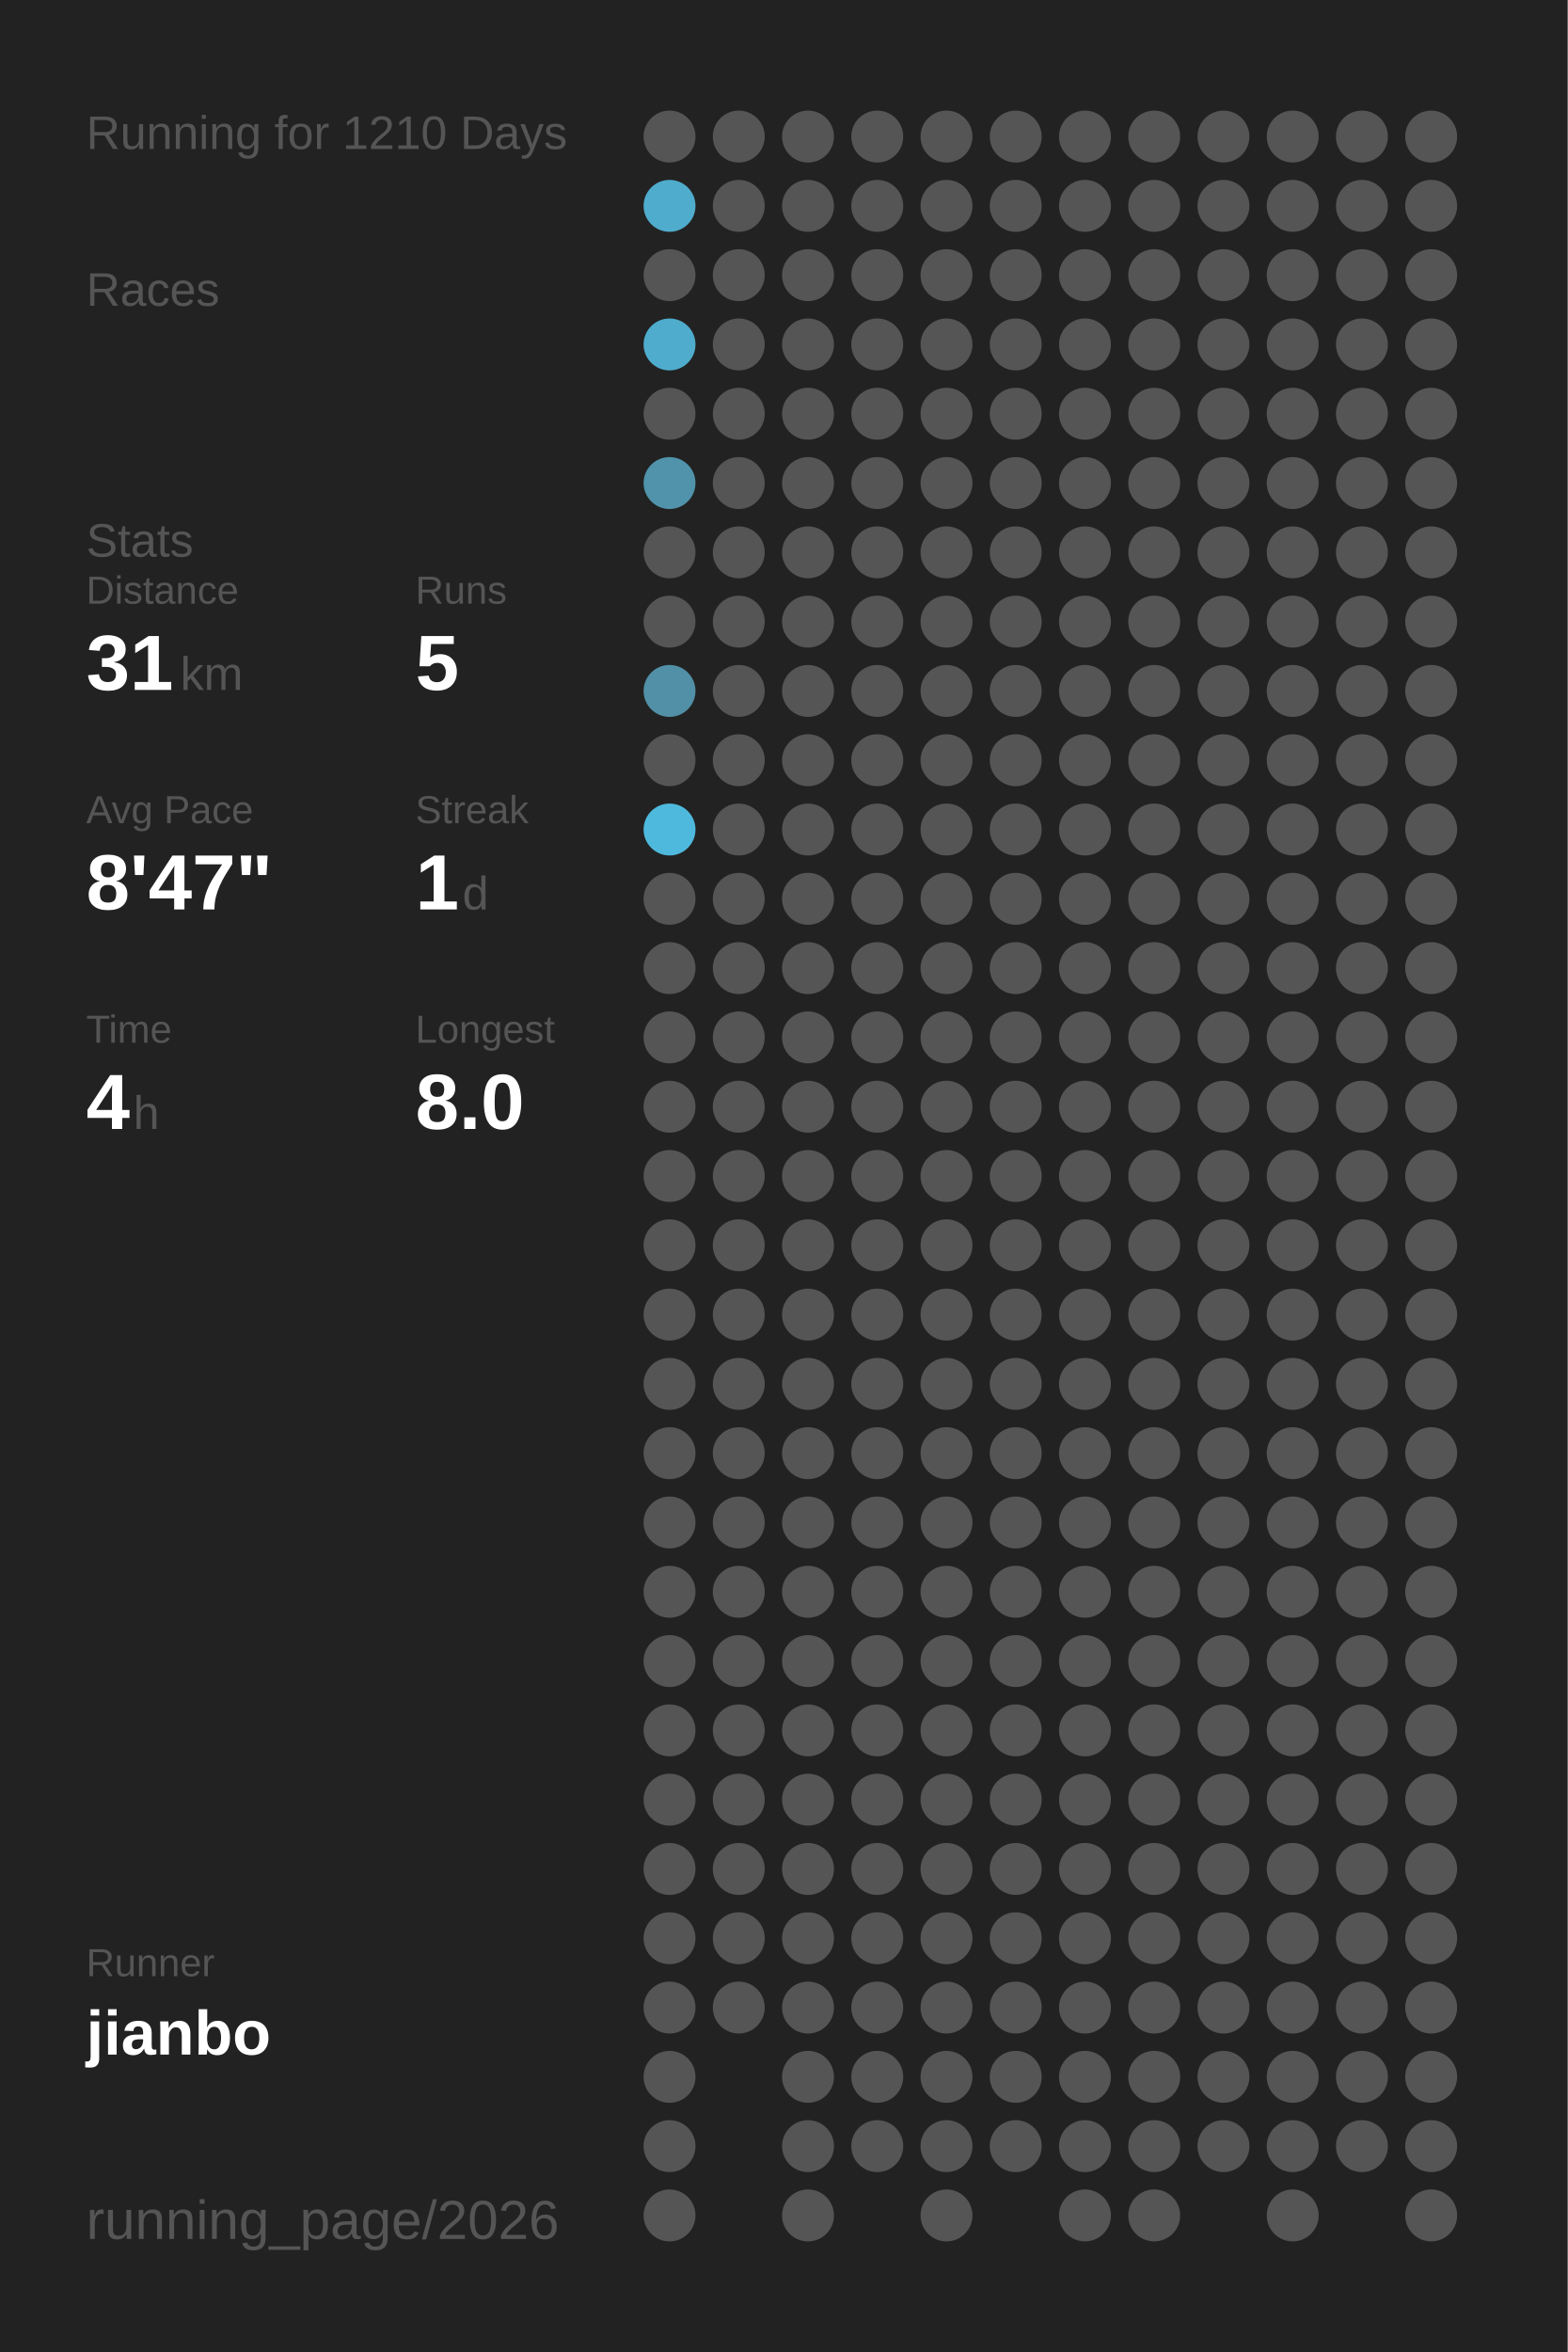
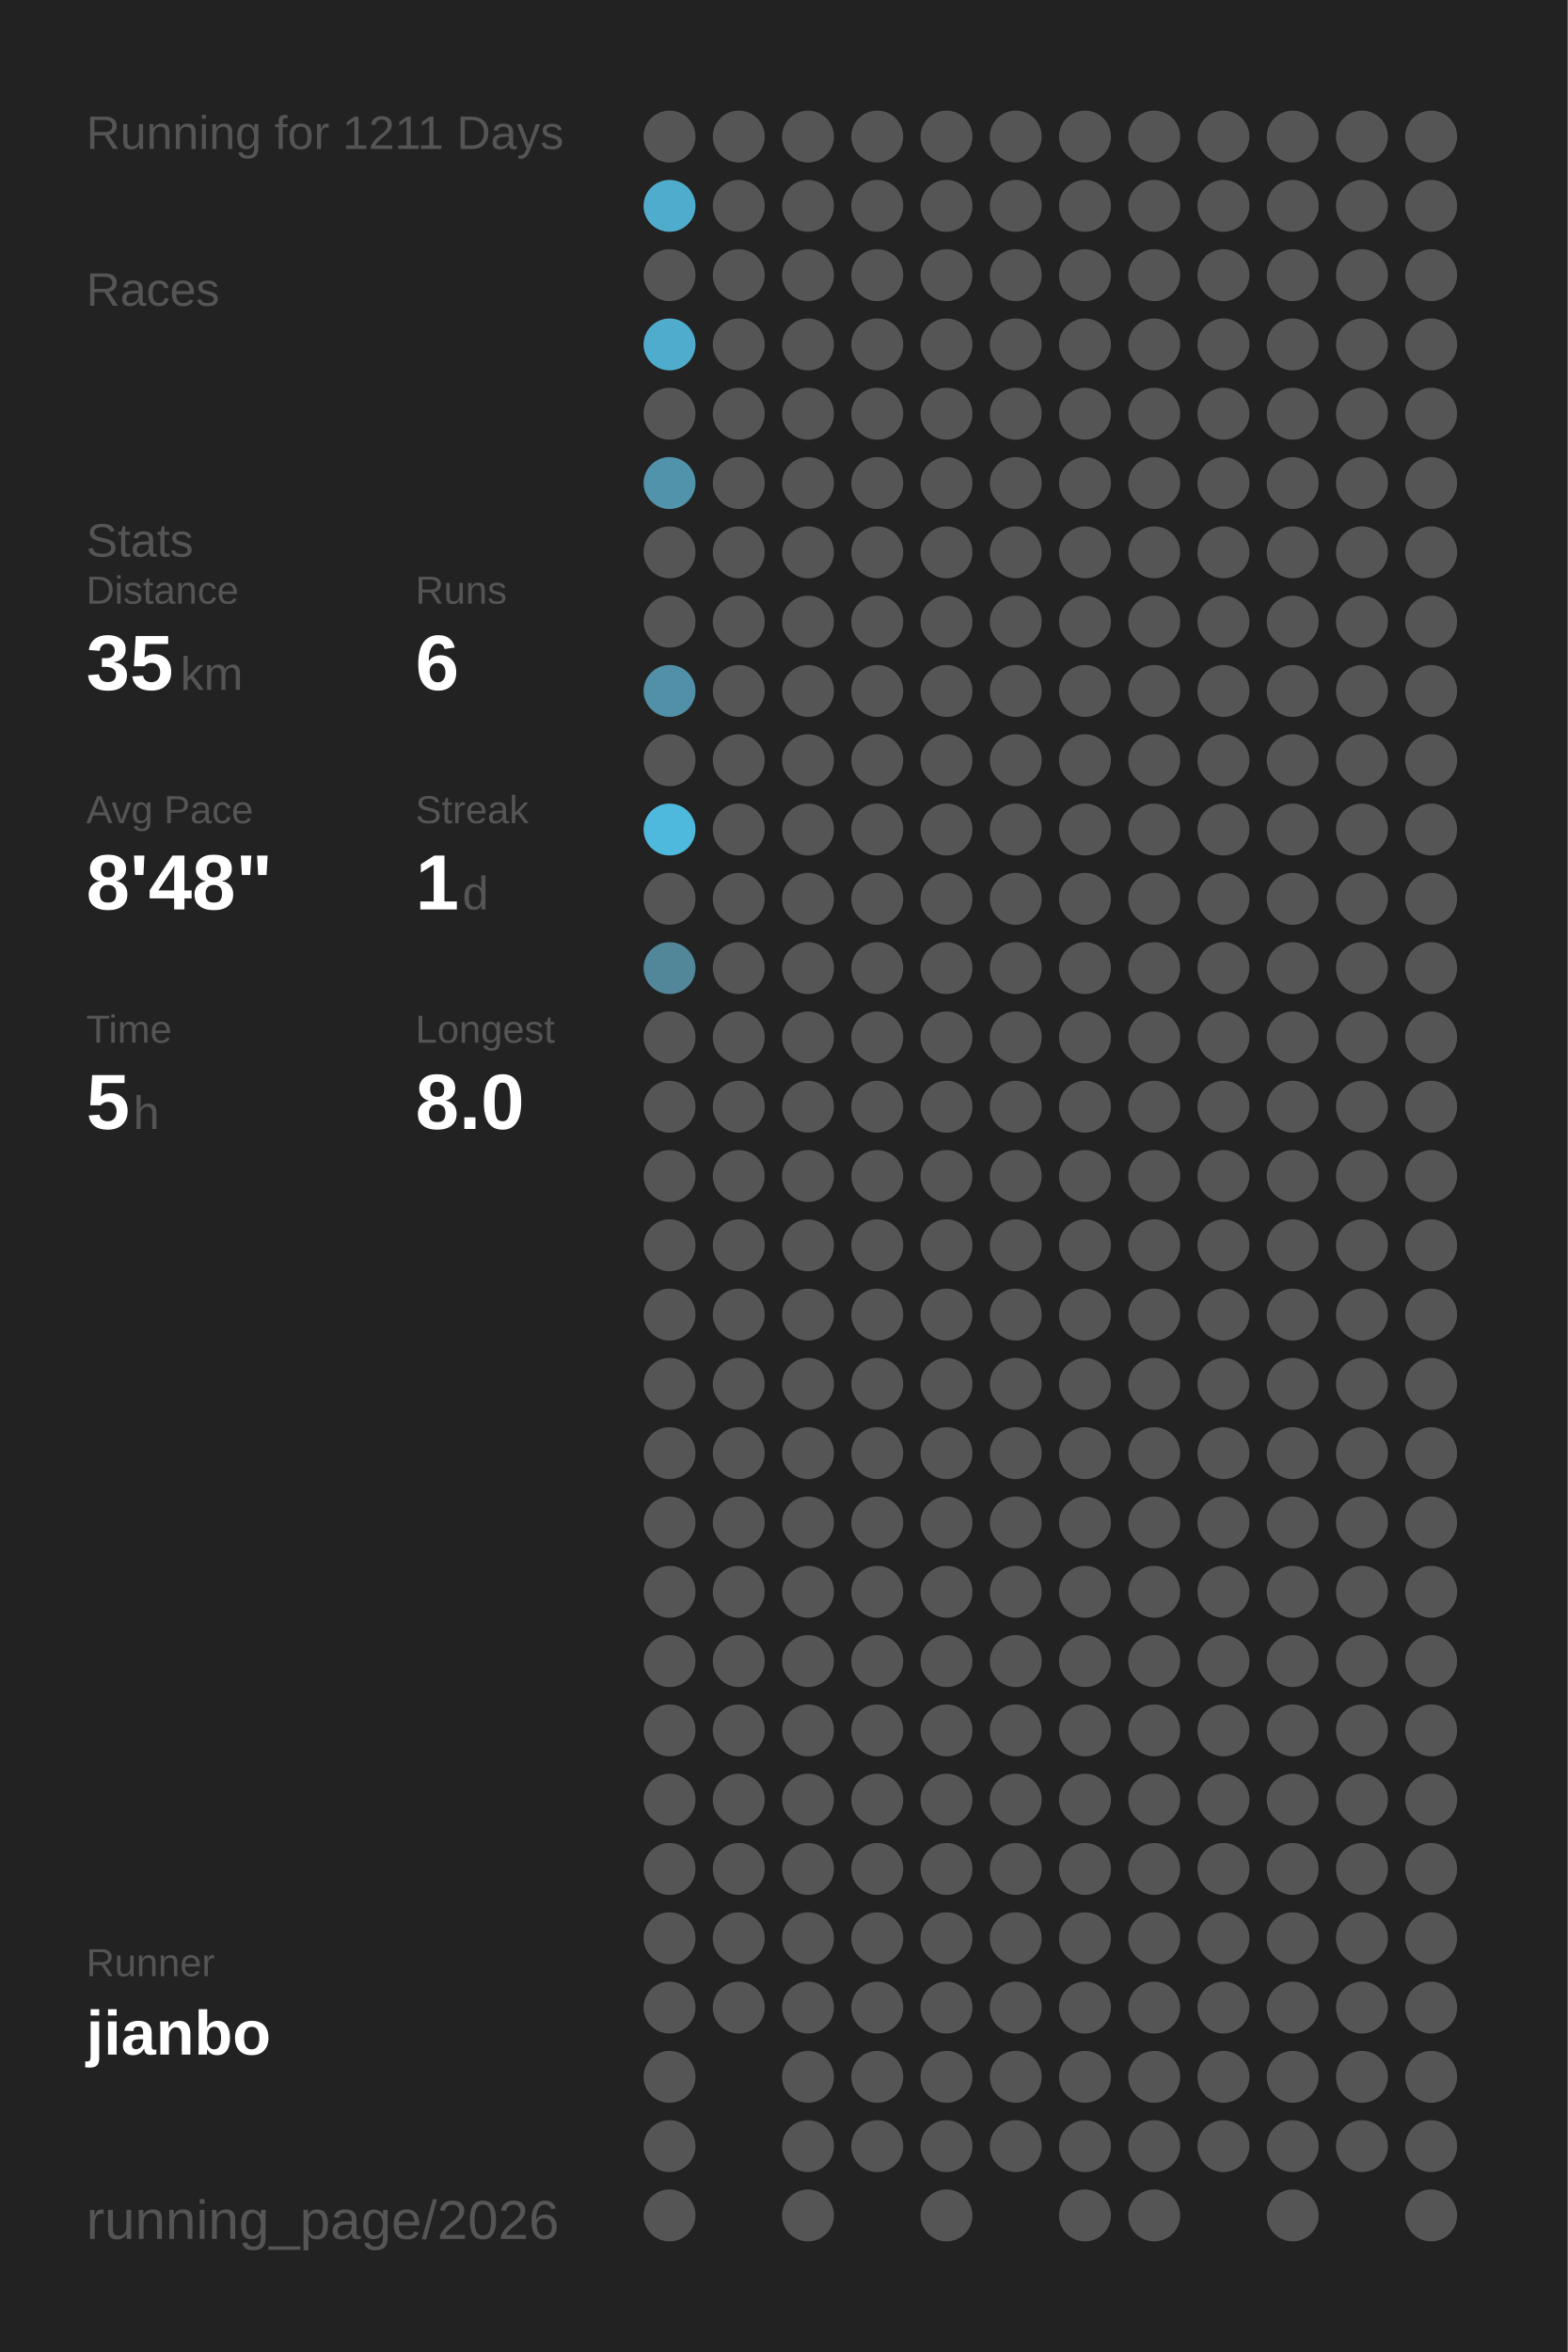
<svg xmlns="http://www.w3.org/2000/svg" baseProfile="full" height="300mm" version="1.1" viewBox="0,0,200,300" width="200mm">
  <defs />
  <rect fill="#222222" height="300" width="200" x="0" y="0" />
-   <text fill="#555555" style="font-size:6px; font-family:Arial;" x="11" y="19">Running for 1210 Days</text>
+   <text fill="#555555" style="font-size:6px; font-family:Arial;" x="11" y="19">Running for 1211 Days</text>
  <text fill="#555555" style="font-size:6px; font-family:Arial;" x="11" y="39">Races</text>
  <text fill="#555555" style="font-size:6px; font-family:Arial;" x="11" y="71">Stats</text>
  <text fill="#555555" style="font-size:5px; font-family:Arial;" x="11" y="77">Distance</text>
-   <text fill="#FFFFFF" style="font-size:10px; font-family:Arial; font-weight:bold;" x="11" y="88">31</text>
+   <text fill="#FFFFFF" style="font-size:10px; font-family:Arial; font-weight:bold;" x="11" y="88">35</text>
  <text fill="#555555" style="font-size:6px; font-family:Arial;" x="23" y="88">km</text>
  <text fill="#555555" style="font-size:5px; font-family:Arial;" x="53" y="77">Runs</text>
-   <text fill="#FFFFFF" style="font-size:10px; font-family:Arial; font-weight:bold;" x="53" y="88">5</text>
+   <text fill="#FFFFFF" style="font-size:10px; font-family:Arial; font-weight:bold;" x="53" y="88">6</text>
  <text fill="#555555" style="font-size:5px; font-family:Arial;" x="11" y="105">Avg Pace</text>
-   <text fill="#FFFFFF" style="font-size:10px; font-family:Arial; font-weight:bold;" x="11" y="116">8'47"</text>
+   <text fill="#FFFFFF" style="font-size:10px; font-family:Arial; font-weight:bold;" x="11" y="116">8'48"</text>
  <text fill="#555555" style="font-size:5px; font-family:Arial;" x="53" y="105">Streak</text>
  <text fill="#FFFFFF" style="font-size:10px; font-family:Arial; font-weight:bold;" x="53" y="116">1</text>
  <text fill="#555555" style="font-size:6px; font-family:Arial;" x="59" y="116">d</text>
  <text fill="#555555" style="font-size:5px; font-family:Arial;" x="11" y="133">Time</text>
-   <text fill="#FFFFFF" style="font-size:10px; font-family:Arial; font-weight:bold;" x="11" y="144">4</text>
+   <text fill="#FFFFFF" style="font-size:10px; font-family:Arial; font-weight:bold;" x="11" y="144">5</text>
  <text fill="#555555" style="font-size:6px; font-family:Arial;" x="17" y="144">h</text>
  <text fill="#555555" style="font-size:5px; font-family:Arial;" x="53" y="133">Longest</text>
  <text fill="#FFFFFF" style="font-size:10px; font-family:Arial; font-weight:bold;" x="53" y="144">8.0</text>
  <text fill="#555555" style="font-size:5px; font-family:Arial;" x="11" y="252.065">Runner</text>
  <text fill="#FFFFFF" style="font-size:8px; font-family:Arial; font-weight:bold;" x="11" y="262.065">jianbo</text>
  <text fill="#555555" style="font-size:7px; font-family:Arial;" x="11" y="285.581">running_page/2026</text>
  <circle cx="85.417" cy="17.419" fill="#555555" r="3.312" />
  <circle cx="85.417" cy="26.258" fill="#4faccc" r="3.312" />
  <circle cx="85.417" cy="35.097" fill="#555555" r="3.312" />
  <circle cx="85.417" cy="43.935" fill="#4faccc" r="3.312" />
  <circle cx="85.417" cy="52.774" fill="#555555" r="3.312" />
  <circle cx="85.417" cy="61.613" fill="#5093aa" r="3.312" />
  <circle cx="85.417" cy="70.452" fill="#555555" r="3.312" />
  <circle cx="85.417" cy="79.29" fill="#555555" r="3.312" />
  <circle cx="85.417" cy="88.129" fill="#5190a6" r="3.312" />
  <circle cx="85.417" cy="96.968" fill="#555555" r="3.312" />
  <circle cx="85.417" cy="105.806" fill="#4eb9dd" r="3.312" />
  <circle cx="85.417" cy="114.645" fill="#555555" r="3.312" />
-   <circle cx="85.417" cy="123.484" fill="#555555" r="3.312" />
+   <circle cx="85.417" cy="123.484" fill="#518799" r="3.312" />
  <circle cx="85.417" cy="132.323" fill="#555555" r="3.312" />
  <circle cx="85.417" cy="141.161" fill="#555555" r="3.312" />
  <circle cx="85.417" cy="150" fill="#555555" r="3.312" />
  <circle cx="85.417" cy="158.839" fill="#555555" r="3.312" />
  <circle cx="85.417" cy="167.677" fill="#555555" r="3.312" />
  <circle cx="85.417" cy="176.516" fill="#555555" r="3.312" />
  <circle cx="85.417" cy="185.355" fill="#555555" r="3.312" />
  <circle cx="85.417" cy="194.194" fill="#555555" r="3.312" />
  <circle cx="85.417" cy="203.032" fill="#555555" r="3.312" />
  <circle cx="85.417" cy="211.871" fill="#555555" r="3.312" />
  <circle cx="85.417" cy="220.71" fill="#555555" r="3.312" />
  <circle cx="85.417" cy="229.548" fill="#555555" r="3.312" />
  <circle cx="85.417" cy="238.387" fill="#555555" r="3.312" />
  <circle cx="85.417" cy="247.226" fill="#555555" r="3.312" />
  <circle cx="85.417" cy="256.065" fill="#555555" r="3.312" />
  <circle cx="85.417" cy="264.903" fill="#555555" r="3.312" />
  <circle cx="85.417" cy="273.742" fill="#555555" r="3.312" />
  <circle cx="85.417" cy="282.581" fill="#555555" r="3.312" />
  <circle cx="94.25" cy="17.419" fill="#555555" r="3.312" />
  <circle cx="94.25" cy="26.258" fill="#555555" r="3.312" />
  <circle cx="94.25" cy="35.097" fill="#555555" r="3.312" />
  <circle cx="94.25" cy="43.935" fill="#555555" r="3.312" />
  <circle cx="94.25" cy="52.774" fill="#555555" r="3.312" />
  <circle cx="94.25" cy="61.613" fill="#555555" r="3.312" />
  <circle cx="94.25" cy="70.452" fill="#555555" r="3.312" />
  <circle cx="94.25" cy="79.29" fill="#555555" r="3.312" />
  <circle cx="94.25" cy="88.129" fill="#555555" r="3.312" />
  <circle cx="94.25" cy="96.968" fill="#555555" r="3.312" />
  <circle cx="94.25" cy="105.806" fill="#555555" r="3.312" />
  <circle cx="94.25" cy="114.645" fill="#555555" r="3.312" />
  <circle cx="94.25" cy="123.484" fill="#555555" r="3.312" />
  <circle cx="94.25" cy="132.323" fill="#555555" r="3.312" />
  <circle cx="94.25" cy="141.161" fill="#555555" r="3.312" />
  <circle cx="94.25" cy="150" fill="#555555" r="3.312" />
  <circle cx="94.25" cy="158.839" fill="#555555" r="3.312" />
  <circle cx="94.25" cy="167.677" fill="#555555" r="3.312" />
  <circle cx="94.25" cy="176.516" fill="#555555" r="3.312" />
  <circle cx="94.25" cy="185.355" fill="#555555" r="3.312" />
  <circle cx="94.25" cy="194.194" fill="#555555" r="3.312" />
  <circle cx="94.25" cy="203.032" fill="#555555" r="3.312" />
  <circle cx="94.25" cy="211.871" fill="#555555" r="3.312" />
  <circle cx="94.25" cy="220.71" fill="#555555" r="3.312" />
  <circle cx="94.25" cy="229.548" fill="#555555" r="3.312" />
  <circle cx="94.25" cy="238.387" fill="#555555" r="3.312" />
  <circle cx="94.25" cy="247.226" fill="#555555" r="3.312" />
  <circle cx="94.25" cy="256.065" fill="#555555" r="3.312" />
  <circle cx="103.083" cy="17.419" fill="#555555" r="3.312" />
  <circle cx="103.083" cy="26.258" fill="#555555" r="3.312" />
  <circle cx="103.083" cy="35.097" fill="#555555" r="3.312" />
  <circle cx="103.083" cy="43.935" fill="#555555" r="3.312" />
  <circle cx="103.083" cy="52.774" fill="#555555" r="3.312" />
  <circle cx="103.083" cy="61.613" fill="#555555" r="3.312" />
  <circle cx="103.083" cy="70.452" fill="#555555" r="3.312" />
  <circle cx="103.083" cy="79.29" fill="#555555" r="3.312" />
  <circle cx="103.083" cy="88.129" fill="#555555" r="3.312" />
  <circle cx="103.083" cy="96.968" fill="#555555" r="3.312" />
  <circle cx="103.083" cy="105.806" fill="#555555" r="3.312" />
  <circle cx="103.083" cy="114.645" fill="#555555" r="3.312" />
  <circle cx="103.083" cy="123.484" fill="#555555" r="3.312" />
  <circle cx="103.083" cy="132.323" fill="#555555" r="3.312" />
  <circle cx="103.083" cy="141.161" fill="#555555" r="3.312" />
  <circle cx="103.083" cy="150" fill="#555555" r="3.312" />
  <circle cx="103.083" cy="158.839" fill="#555555" r="3.312" />
  <circle cx="103.083" cy="167.677" fill="#555555" r="3.312" />
  <circle cx="103.083" cy="176.516" fill="#555555" r="3.312" />
  <circle cx="103.083" cy="185.355" fill="#555555" r="3.312" />
  <circle cx="103.083" cy="194.194" fill="#555555" r="3.312" />
  <circle cx="103.083" cy="203.032" fill="#555555" r="3.312" />
  <circle cx="103.083" cy="211.871" fill="#555555" r="3.312" />
  <circle cx="103.083" cy="220.71" fill="#555555" r="3.312" />
  <circle cx="103.083" cy="229.548" fill="#555555" r="3.312" />
  <circle cx="103.083" cy="238.387" fill="#555555" r="3.312" />
  <circle cx="103.083" cy="247.226" fill="#555555" r="3.312" />
  <circle cx="103.083" cy="256.065" fill="#555555" r="3.312" />
  <circle cx="103.083" cy="264.903" fill="#555555" r="3.312" />
  <circle cx="103.083" cy="273.742" fill="#555555" r="3.312" />
  <circle cx="103.083" cy="282.581" fill="#555555" r="3.312" />
  <circle cx="111.917" cy="17.419" fill="#555555" r="3.312" />
  <circle cx="111.917" cy="26.258" fill="#555555" r="3.312" />
  <circle cx="111.917" cy="35.097" fill="#555555" r="3.312" />
  <circle cx="111.917" cy="43.935" fill="#555555" r="3.312" />
  <circle cx="111.917" cy="52.774" fill="#555555" r="3.312" />
  <circle cx="111.917" cy="61.613" fill="#555555" r="3.312" />
  <circle cx="111.917" cy="70.452" fill="#555555" r="3.312" />
  <circle cx="111.917" cy="79.29" fill="#555555" r="3.312" />
  <circle cx="111.917" cy="88.129" fill="#555555" r="3.312" />
  <circle cx="111.917" cy="96.968" fill="#555555" r="3.312" />
  <circle cx="111.917" cy="105.806" fill="#555555" r="3.312" />
  <circle cx="111.917" cy="114.645" fill="#555555" r="3.312" />
  <circle cx="111.917" cy="123.484" fill="#555555" r="3.312" />
  <circle cx="111.917" cy="132.323" fill="#555555" r="3.312" />
  <circle cx="111.917" cy="141.161" fill="#555555" r="3.312" />
  <circle cx="111.917" cy="150" fill="#555555" r="3.312" />
  <circle cx="111.917" cy="158.839" fill="#555555" r="3.312" />
  <circle cx="111.917" cy="167.677" fill="#555555" r="3.312" />
  <circle cx="111.917" cy="176.516" fill="#555555" r="3.312" />
  <circle cx="111.917" cy="185.355" fill="#555555" r="3.312" />
  <circle cx="111.917" cy="194.194" fill="#555555" r="3.312" />
  <circle cx="111.917" cy="203.032" fill="#555555" r="3.312" />
  <circle cx="111.917" cy="211.871" fill="#555555" r="3.312" />
  <circle cx="111.917" cy="220.71" fill="#555555" r="3.312" />
  <circle cx="111.917" cy="229.548" fill="#555555" r="3.312" />
  <circle cx="111.917" cy="238.387" fill="#555555" r="3.312" />
  <circle cx="111.917" cy="247.226" fill="#555555" r="3.312" />
  <circle cx="111.917" cy="256.065" fill="#555555" r="3.312" />
  <circle cx="111.917" cy="264.903" fill="#555555" r="3.312" />
  <circle cx="111.917" cy="273.742" fill="#555555" r="3.312" />
  <circle cx="120.75" cy="17.419" fill="#555555" r="3.312" />
  <circle cx="120.75" cy="26.258" fill="#555555" r="3.312" />
  <circle cx="120.75" cy="35.097" fill="#555555" r="3.312" />
  <circle cx="120.75" cy="43.935" fill="#555555" r="3.312" />
  <circle cx="120.75" cy="52.774" fill="#555555" r="3.312" />
  <circle cx="120.75" cy="61.613" fill="#555555" r="3.312" />
  <circle cx="120.75" cy="70.452" fill="#555555" r="3.312" />
  <circle cx="120.75" cy="79.29" fill="#555555" r="3.312" />
  <circle cx="120.75" cy="88.129" fill="#555555" r="3.312" />
  <circle cx="120.75" cy="96.968" fill="#555555" r="3.312" />
  <circle cx="120.75" cy="105.806" fill="#555555" r="3.312" />
  <circle cx="120.75" cy="114.645" fill="#555555" r="3.312" />
  <circle cx="120.75" cy="123.484" fill="#555555" r="3.312" />
  <circle cx="120.75" cy="132.323" fill="#555555" r="3.312" />
  <circle cx="120.75" cy="141.161" fill="#555555" r="3.312" />
  <circle cx="120.75" cy="150" fill="#555555" r="3.312" />
  <circle cx="120.75" cy="158.839" fill="#555555" r="3.312" />
  <circle cx="120.75" cy="167.677" fill="#555555" r="3.312" />
  <circle cx="120.75" cy="176.516" fill="#555555" r="3.312" />
  <circle cx="120.75" cy="185.355" fill="#555555" r="3.312" />
  <circle cx="120.75" cy="194.194" fill="#555555" r="3.312" />
  <circle cx="120.75" cy="203.032" fill="#555555" r="3.312" />
  <circle cx="120.75" cy="211.871" fill="#555555" r="3.312" />
  <circle cx="120.75" cy="220.71" fill="#555555" r="3.312" />
  <circle cx="120.75" cy="229.548" fill="#555555" r="3.312" />
  <circle cx="120.75" cy="238.387" fill="#555555" r="3.312" />
  <circle cx="120.75" cy="247.226" fill="#555555" r="3.312" />
  <circle cx="120.75" cy="256.065" fill="#555555" r="3.312" />
  <circle cx="120.75" cy="264.903" fill="#555555" r="3.312" />
  <circle cx="120.75" cy="273.742" fill="#555555" r="3.312" />
  <circle cx="120.75" cy="282.581" fill="#555555" r="3.312" />
  <circle cx="129.583" cy="17.419" fill="#555555" r="3.312" />
  <circle cx="129.583" cy="26.258" fill="#555555" r="3.312" />
  <circle cx="129.583" cy="35.097" fill="#555555" r="3.312" />
  <circle cx="129.583" cy="43.935" fill="#555555" r="3.312" />
  <circle cx="129.583" cy="52.774" fill="#555555" r="3.312" />
  <circle cx="129.583" cy="61.613" fill="#555555" r="3.312" />
  <circle cx="129.583" cy="70.452" fill="#555555" r="3.312" />
  <circle cx="129.583" cy="79.29" fill="#555555" r="3.312" />
  <circle cx="129.583" cy="88.129" fill="#555555" r="3.312" />
  <circle cx="129.583" cy="96.968" fill="#555555" r="3.312" />
  <circle cx="129.583" cy="105.806" fill="#555555" r="3.312" />
  <circle cx="129.583" cy="114.645" fill="#555555" r="3.312" />
  <circle cx="129.583" cy="123.484" fill="#555555" r="3.312" />
  <circle cx="129.583" cy="132.323" fill="#555555" r="3.312" />
  <circle cx="129.583" cy="141.161" fill="#555555" r="3.312" />
  <circle cx="129.583" cy="150" fill="#555555" r="3.312" />
  <circle cx="129.583" cy="158.839" fill="#555555" r="3.312" />
  <circle cx="129.583" cy="167.677" fill="#555555" r="3.312" />
  <circle cx="129.583" cy="176.516" fill="#555555" r="3.312" />
  <circle cx="129.583" cy="185.355" fill="#555555" r="3.312" />
  <circle cx="129.583" cy="194.194" fill="#555555" r="3.312" />
  <circle cx="129.583" cy="203.032" fill="#555555" r="3.312" />
  <circle cx="129.583" cy="211.871" fill="#555555" r="3.312" />
  <circle cx="129.583" cy="220.71" fill="#555555" r="3.312" />
  <circle cx="129.583" cy="229.548" fill="#555555" r="3.312" />
  <circle cx="129.583" cy="238.387" fill="#555555" r="3.312" />
  <circle cx="129.583" cy="247.226" fill="#555555" r="3.312" />
  <circle cx="129.583" cy="256.065" fill="#555555" r="3.312" />
  <circle cx="129.583" cy="264.903" fill="#555555" r="3.312" />
  <circle cx="129.583" cy="273.742" fill="#555555" r="3.312" />
  <circle cx="138.417" cy="17.419" fill="#555555" r="3.312" />
  <circle cx="138.417" cy="26.258" fill="#555555" r="3.312" />
  <circle cx="138.417" cy="35.097" fill="#555555" r="3.312" />
  <circle cx="138.417" cy="43.935" fill="#555555" r="3.312" />
  <circle cx="138.417" cy="52.774" fill="#555555" r="3.312" />
  <circle cx="138.417" cy="61.613" fill="#555555" r="3.312" />
  <circle cx="138.417" cy="70.452" fill="#555555" r="3.312" />
  <circle cx="138.417" cy="79.29" fill="#555555" r="3.312" />
  <circle cx="138.417" cy="88.129" fill="#555555" r="3.312" />
  <circle cx="138.417" cy="96.968" fill="#555555" r="3.312" />
  <circle cx="138.417" cy="105.806" fill="#555555" r="3.312" />
  <circle cx="138.417" cy="114.645" fill="#555555" r="3.312" />
  <circle cx="138.417" cy="123.484" fill="#555555" r="3.312" />
  <circle cx="138.417" cy="132.323" fill="#555555" r="3.312" />
  <circle cx="138.417" cy="141.161" fill="#555555" r="3.312" />
  <circle cx="138.417" cy="150" fill="#555555" r="3.312" />
  <circle cx="138.417" cy="158.839" fill="#555555" r="3.312" />
  <circle cx="138.417" cy="167.677" fill="#555555" r="3.312" />
  <circle cx="138.417" cy="176.516" fill="#555555" r="3.312" />
  <circle cx="138.417" cy="185.355" fill="#555555" r="3.312" />
  <circle cx="138.417" cy="194.194" fill="#555555" r="3.312" />
  <circle cx="138.417" cy="203.032" fill="#555555" r="3.312" />
  <circle cx="138.417" cy="211.871" fill="#555555" r="3.312" />
  <circle cx="138.417" cy="220.71" fill="#555555" r="3.312" />
  <circle cx="138.417" cy="229.548" fill="#555555" r="3.312" />
  <circle cx="138.417" cy="238.387" fill="#555555" r="3.312" />
  <circle cx="138.417" cy="247.226" fill="#555555" r="3.312" />
  <circle cx="138.417" cy="256.065" fill="#555555" r="3.312" />
  <circle cx="138.417" cy="264.903" fill="#555555" r="3.312" />
  <circle cx="138.417" cy="273.742" fill="#555555" r="3.312" />
  <circle cx="138.417" cy="282.581" fill="#555555" r="3.312" />
  <circle cx="147.25" cy="17.419" fill="#555555" r="3.312" />
  <circle cx="147.25" cy="26.258" fill="#555555" r="3.312" />
  <circle cx="147.25" cy="35.097" fill="#555555" r="3.312" />
  <circle cx="147.25" cy="43.935" fill="#555555" r="3.312" />
  <circle cx="147.25" cy="52.774" fill="#555555" r="3.312" />
  <circle cx="147.25" cy="61.613" fill="#555555" r="3.312" />
  <circle cx="147.25" cy="70.452" fill="#555555" r="3.312" />
  <circle cx="147.25" cy="79.29" fill="#555555" r="3.312" />
  <circle cx="147.25" cy="88.129" fill="#555555" r="3.312" />
  <circle cx="147.25" cy="96.968" fill="#555555" r="3.312" />
  <circle cx="147.25" cy="105.806" fill="#555555" r="3.312" />
  <circle cx="147.25" cy="114.645" fill="#555555" r="3.312" />
  <circle cx="147.25" cy="123.484" fill="#555555" r="3.312" />
  <circle cx="147.25" cy="132.323" fill="#555555" r="3.312" />
  <circle cx="147.25" cy="141.161" fill="#555555" r="3.312" />
  <circle cx="147.25" cy="150" fill="#555555" r="3.312" />
  <circle cx="147.25" cy="158.839" fill="#555555" r="3.312" />
  <circle cx="147.25" cy="167.677" fill="#555555" r="3.312" />
  <circle cx="147.25" cy="176.516" fill="#555555" r="3.312" />
  <circle cx="147.25" cy="185.355" fill="#555555" r="3.312" />
  <circle cx="147.25" cy="194.194" fill="#555555" r="3.312" />
  <circle cx="147.25" cy="203.032" fill="#555555" r="3.312" />
  <circle cx="147.25" cy="211.871" fill="#555555" r="3.312" />
  <circle cx="147.25" cy="220.71" fill="#555555" r="3.312" />
  <circle cx="147.25" cy="229.548" fill="#555555" r="3.312" />
  <circle cx="147.25" cy="238.387" fill="#555555" r="3.312" />
  <circle cx="147.25" cy="247.226" fill="#555555" r="3.312" />
  <circle cx="147.25" cy="256.065" fill="#555555" r="3.312" />
  <circle cx="147.25" cy="264.903" fill="#555555" r="3.312" />
  <circle cx="147.25" cy="273.742" fill="#555555" r="3.312" />
  <circle cx="147.25" cy="282.581" fill="#555555" r="3.312" />
  <circle cx="156.083" cy="17.419" fill="#555555" r="3.312" />
  <circle cx="156.083" cy="26.258" fill="#555555" r="3.312" />
  <circle cx="156.083" cy="35.097" fill="#555555" r="3.312" />
  <circle cx="156.083" cy="43.935" fill="#555555" r="3.312" />
  <circle cx="156.083" cy="52.774" fill="#555555" r="3.312" />
  <circle cx="156.083" cy="61.613" fill="#555555" r="3.312" />
  <circle cx="156.083" cy="70.452" fill="#555555" r="3.312" />
  <circle cx="156.083" cy="79.29" fill="#555555" r="3.312" />
  <circle cx="156.083" cy="88.129" fill="#555555" r="3.312" />
  <circle cx="156.083" cy="96.968" fill="#555555" r="3.312" />
  <circle cx="156.083" cy="105.806" fill="#555555" r="3.312" />
  <circle cx="156.083" cy="114.645" fill="#555555" r="3.312" />
  <circle cx="156.083" cy="123.484" fill="#555555" r="3.312" />
  <circle cx="156.083" cy="132.323" fill="#555555" r="3.312" />
  <circle cx="156.083" cy="141.161" fill="#555555" r="3.312" />
  <circle cx="156.083" cy="150" fill="#555555" r="3.312" />
  <circle cx="156.083" cy="158.839" fill="#555555" r="3.312" />
  <circle cx="156.083" cy="167.677" fill="#555555" r="3.312" />
  <circle cx="156.083" cy="176.516" fill="#555555" r="3.312" />
  <circle cx="156.083" cy="185.355" fill="#555555" r="3.312" />
  <circle cx="156.083" cy="194.194" fill="#555555" r="3.312" />
  <circle cx="156.083" cy="203.032" fill="#555555" r="3.312" />
  <circle cx="156.083" cy="211.871" fill="#555555" r="3.312" />
  <circle cx="156.083" cy="220.71" fill="#555555" r="3.312" />
  <circle cx="156.083" cy="229.548" fill="#555555" r="3.312" />
  <circle cx="156.083" cy="238.387" fill="#555555" r="3.312" />
  <circle cx="156.083" cy="247.226" fill="#555555" r="3.312" />
  <circle cx="156.083" cy="256.065" fill="#555555" r="3.312" />
  <circle cx="156.083" cy="264.903" fill="#555555" r="3.312" />
  <circle cx="156.083" cy="273.742" fill="#555555" r="3.312" />
  <circle cx="164.917" cy="17.419" fill="#555555" r="3.312" />
  <circle cx="164.917" cy="26.258" fill="#555555" r="3.312" />
  <circle cx="164.917" cy="35.097" fill="#555555" r="3.312" />
  <circle cx="164.917" cy="43.935" fill="#555555" r="3.312" />
  <circle cx="164.917" cy="52.774" fill="#555555" r="3.312" />
  <circle cx="164.917" cy="61.613" fill="#555555" r="3.312" />
  <circle cx="164.917" cy="70.452" fill="#555555" r="3.312" />
  <circle cx="164.917" cy="79.29" fill="#555555" r="3.312" />
  <circle cx="164.917" cy="88.129" fill="#555555" r="3.312" />
  <circle cx="164.917" cy="96.968" fill="#555555" r="3.312" />
  <circle cx="164.917" cy="105.806" fill="#555555" r="3.312" />
  <circle cx="164.917" cy="114.645" fill="#555555" r="3.312" />
  <circle cx="164.917" cy="123.484" fill="#555555" r="3.312" />
  <circle cx="164.917" cy="132.323" fill="#555555" r="3.312" />
  <circle cx="164.917" cy="141.161" fill="#555555" r="3.312" />
  <circle cx="164.917" cy="150" fill="#555555" r="3.312" />
  <circle cx="164.917" cy="158.839" fill="#555555" r="3.312" />
  <circle cx="164.917" cy="167.677" fill="#555555" r="3.312" />
  <circle cx="164.917" cy="176.516" fill="#555555" r="3.312" />
  <circle cx="164.917" cy="185.355" fill="#555555" r="3.312" />
  <circle cx="164.917" cy="194.194" fill="#555555" r="3.312" />
  <circle cx="164.917" cy="203.032" fill="#555555" r="3.312" />
  <circle cx="164.917" cy="211.871" fill="#555555" r="3.312" />
  <circle cx="164.917" cy="220.71" fill="#555555" r="3.312" />
  <circle cx="164.917" cy="229.548" fill="#555555" r="3.312" />
  <circle cx="164.917" cy="238.387" fill="#555555" r="3.312" />
  <circle cx="164.917" cy="247.226" fill="#555555" r="3.312" />
  <circle cx="164.917" cy="256.065" fill="#555555" r="3.312" />
  <circle cx="164.917" cy="264.903" fill="#555555" r="3.312" />
  <circle cx="164.917" cy="273.742" fill="#555555" r="3.312" />
  <circle cx="164.917" cy="282.581" fill="#555555" r="3.312" />
  <circle cx="173.75" cy="17.419" fill="#555555" r="3.312" />
  <circle cx="173.75" cy="26.258" fill="#555555" r="3.312" />
  <circle cx="173.75" cy="35.097" fill="#555555" r="3.312" />
  <circle cx="173.75" cy="43.935" fill="#555555" r="3.312" />
  <circle cx="173.75" cy="52.774" fill="#555555" r="3.312" />
  <circle cx="173.75" cy="61.613" fill="#555555" r="3.312" />
  <circle cx="173.75" cy="70.452" fill="#555555" r="3.312" />
  <circle cx="173.75" cy="79.29" fill="#555555" r="3.312" />
  <circle cx="173.75" cy="88.129" fill="#555555" r="3.312" />
  <circle cx="173.75" cy="96.968" fill="#555555" r="3.312" />
  <circle cx="173.75" cy="105.806" fill="#555555" r="3.312" />
  <circle cx="173.75" cy="114.645" fill="#555555" r="3.312" />
  <circle cx="173.75" cy="123.484" fill="#555555" r="3.312" />
  <circle cx="173.75" cy="132.323" fill="#555555" r="3.312" />
  <circle cx="173.75" cy="141.161" fill="#555555" r="3.312" />
  <circle cx="173.75" cy="150" fill="#555555" r="3.312" />
  <circle cx="173.75" cy="158.839" fill="#555555" r="3.312" />
  <circle cx="173.75" cy="167.677" fill="#555555" r="3.312" />
  <circle cx="173.75" cy="176.516" fill="#555555" r="3.312" />
  <circle cx="173.75" cy="185.355" fill="#555555" r="3.312" />
  <circle cx="173.75" cy="194.194" fill="#555555" r="3.312" />
  <circle cx="173.75" cy="203.032" fill="#555555" r="3.312" />
  <circle cx="173.75" cy="211.871" fill="#555555" r="3.312" />
  <circle cx="173.75" cy="220.71" fill="#555555" r="3.312" />
  <circle cx="173.75" cy="229.548" fill="#555555" r="3.312" />
  <circle cx="173.75" cy="238.387" fill="#555555" r="3.312" />
  <circle cx="173.75" cy="247.226" fill="#555555" r="3.312" />
  <circle cx="173.75" cy="256.065" fill="#555555" r="3.312" />
  <circle cx="173.75" cy="264.903" fill="#555555" r="3.312" />
  <circle cx="173.75" cy="273.742" fill="#555555" r="3.312" />
  <circle cx="182.583" cy="17.419" fill="#555555" r="3.312" />
  <circle cx="182.583" cy="26.258" fill="#555555" r="3.312" />
  <circle cx="182.583" cy="35.097" fill="#555555" r="3.312" />
  <circle cx="182.583" cy="43.935" fill="#555555" r="3.312" />
  <circle cx="182.583" cy="52.774" fill="#555555" r="3.312" />
  <circle cx="182.583" cy="61.613" fill="#555555" r="3.312" />
  <circle cx="182.583" cy="70.452" fill="#555555" r="3.312" />
  <circle cx="182.583" cy="79.29" fill="#555555" r="3.312" />
  <circle cx="182.583" cy="88.129" fill="#555555" r="3.312" />
  <circle cx="182.583" cy="96.968" fill="#555555" r="3.312" />
  <circle cx="182.583" cy="105.806" fill="#555555" r="3.312" />
  <circle cx="182.583" cy="114.645" fill="#555555" r="3.312" />
  <circle cx="182.583" cy="123.484" fill="#555555" r="3.312" />
  <circle cx="182.583" cy="132.323" fill="#555555" r="3.312" />
  <circle cx="182.583" cy="141.161" fill="#555555" r="3.312" />
  <circle cx="182.583" cy="150" fill="#555555" r="3.312" />
  <circle cx="182.583" cy="158.839" fill="#555555" r="3.312" />
  <circle cx="182.583" cy="167.677" fill="#555555" r="3.312" />
  <circle cx="182.583" cy="176.516" fill="#555555" r="3.312" />
  <circle cx="182.583" cy="185.355" fill="#555555" r="3.312" />
  <circle cx="182.583" cy="194.194" fill="#555555" r="3.312" />
  <circle cx="182.583" cy="203.032" fill="#555555" r="3.312" />
  <circle cx="182.583" cy="211.871" fill="#555555" r="3.312" />
  <circle cx="182.583" cy="220.71" fill="#555555" r="3.312" />
  <circle cx="182.583" cy="229.548" fill="#555555" r="3.312" />
  <circle cx="182.583" cy="238.387" fill="#555555" r="3.312" />
  <circle cx="182.583" cy="247.226" fill="#555555" r="3.312" />
  <circle cx="182.583" cy="256.065" fill="#555555" r="3.312" />
  <circle cx="182.583" cy="264.903" fill="#555555" r="3.312" />
  <circle cx="182.583" cy="273.742" fill="#555555" r="3.312" />
  <circle cx="182.583" cy="282.581" fill="#555555" r="3.312" />
</svg>
